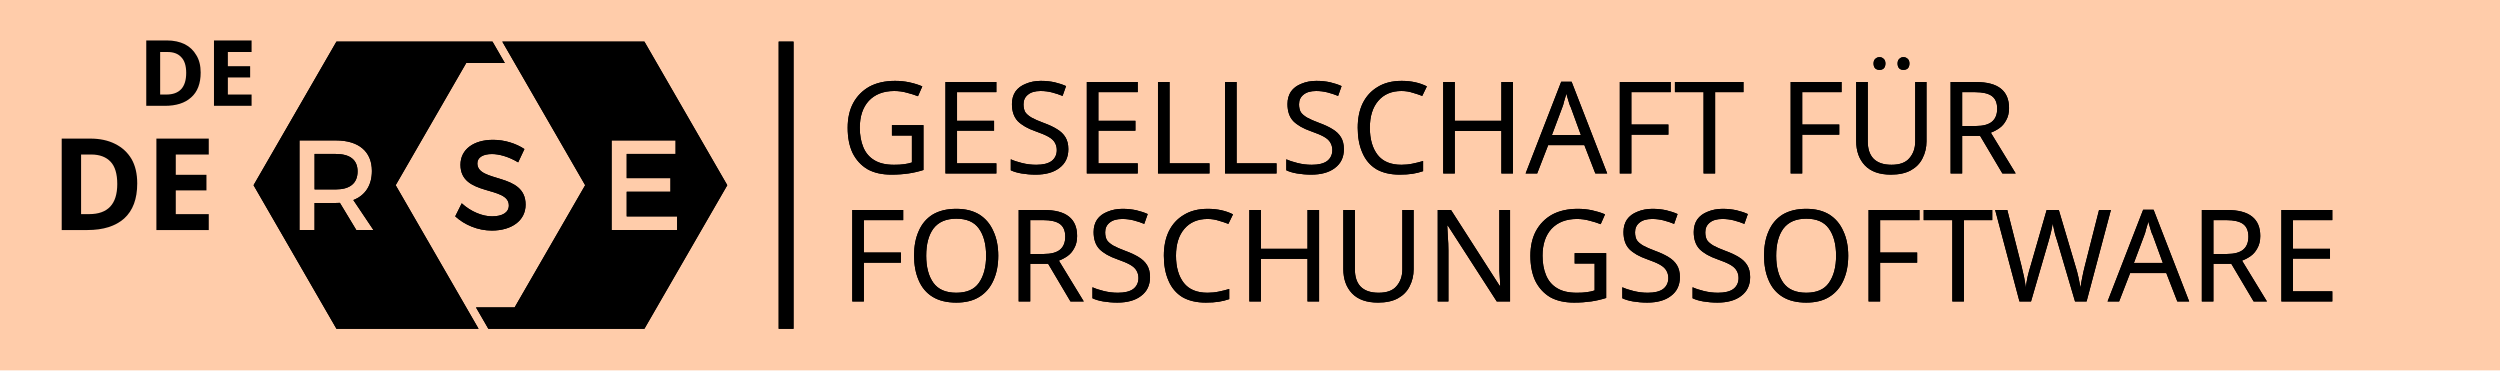
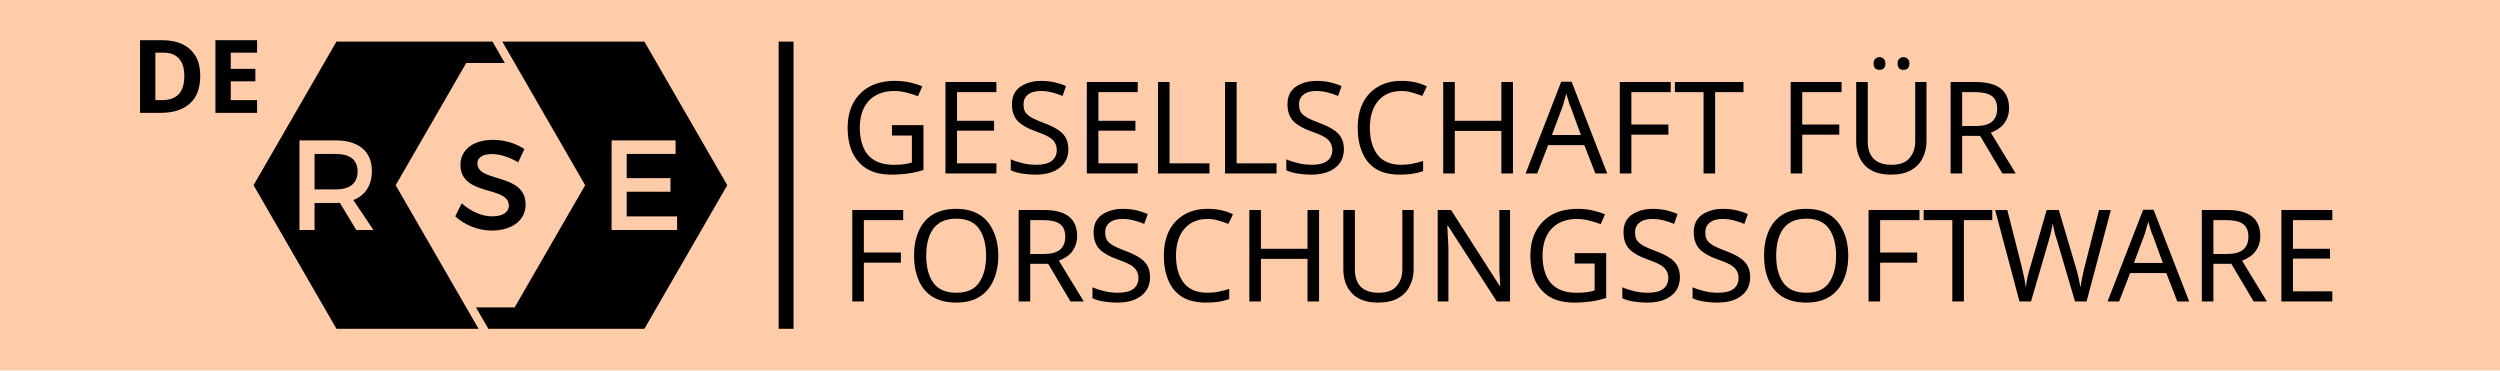
<svg xmlns="http://www.w3.org/2000/svg" width="135mm" height="20mm" viewBox="0 0 135 20" version="1.1" id="svg5470">
  <defs id="defs5464" />
  <g id="layer3" style="display:inline" transform="translate(0,-5)">
    <rect style="opacity:1;fill:#ffccaa;fill-opacity:1;fill-rule:nonzero;stroke:none;stroke-width:0.339;stroke-linecap:butt;stroke-linejoin:round;stroke-miterlimit:4;stroke-dasharray:none;stroke-dashoffset:0;stroke-opacity:1;paint-order:stroke markers fill" id="rect6052" width="135" height="20" x="0" y="5" />
  </g>
-   <g id="layer2" style="display:inline" transform="translate(0,-277)">
+   <g id="layer2" style="display:none" transform="translate(0,-277)">
    <path transform="translate(0,8.9583334e-6)" style="display:inline;opacity:1;fill:#000000;fill-opacity:1;fill-rule:nonzero;stroke:none;stroke-width:0.244;stroke-linecap:butt;stroke-linejoin:round;stroke-miterlimit:4;stroke-dasharray:none;stroke-dashoffset:0;stroke-opacity:1;paint-order:stroke markers fill" d="m 18.169,279.246 -4.477,7.755 4.477,7.754 7.674,0 -4.477,-7.754 3.81,-6.599 2.085,0 -0.667,-1.156 -0.75,0 -1.222,0 z m 8.954,0 4.476,7.755 -3.809,6.598 -2.087,0 0.668,1.156 0.752,0 3.709,0 3.965,0 4.476,-7.754 -4.476,-7.755 z m -0.496,5.305 c -1.05,0 -1.762,0.518 -1.762,1.347 0,1.721 2.612,1.119 2.612,2.197 0,0.373 -0.339,0.588 -0.905,0.588 -0.518,0 -1.14,-0.249 -1.638,-0.705 l -0.352,0.705 c 0.498,0.456 1.216,0.767 1.976,0.767 1.064,0 1.824,-0.532 1.824,-1.396 0.007,-1.741 -2.605,-1.175 -2.605,-2.232 0,-0.325 0.311,-0.504 0.788,-0.504 0.366,0 0.891,0.131 1.416,0.449 l 0.338,-0.719 c -0.449,-0.297 -1.064,-0.497 -1.693,-0.497 z m -10.456,0.031 1.963,0 c 1.237,0 1.948,0.601 1.948,1.651 0,0.774 -0.359,1.32 -1.002,1.569 l 1.085,1.617 -0.926,0 -0.885,-1.465 c -0.069,0.007 -0.145,0.007 -0.221,0.007 l -1.147,0 0,1.458 -0.815,0 z m 16.856,0 3.455,0 0,0.732 -2.64,0 0,1.306 2.363,0 0,0.733 -2.363,0 0,1.333 2.722,0 0,0.733 -3.538,0 z m -16.04,0.732 0,1.914 1.147,0 c 0.746,0 1.175,-0.318 1.175,-0.974 0,-0.636 -0.428,-0.94 -1.175,-0.94 z" id="path5401" />
    <text id="text5412" y="289.42" x="2.706" style="font-style:normal;font-variant:normal;font-weight:normal;font-stretch:normal;font-size:6.91px;line-height:125%;font-family:Montserrat;-inkscape-font-specification:Montserrat;text-align:start;letter-spacing:0px;word-spacing:0px;writing-mode:lr-tb;text-anchor:start;display:inline;fill:#000000;fill-opacity:1;stroke:none;stroke-width:0.239px;stroke-linecap:butt;stroke-linejoin:miter;stroke-opacity:1" xml:space="preserve">
      <tspan style="font-style:normal;font-variant:normal;font-weight:600;font-stretch:normal;font-size:6.91px;font-family:Montserrat;-inkscape-font-specification:'Montserrat Semi-Bold';fill:#000000;stroke-width:0.239px" y="289.42" x="2.706" id="tspan5410">DE</tspan>
    </text>
    <path transform="translate(0,8.9583334e-6)" style="display:inline;opacity:1;fill:#000000;fill-opacity:1;fill-rule:nonzero;stroke:none;stroke-width:0.139;stroke-linecap:square;stroke-linejoin:round;stroke-miterlimit:4;stroke-dasharray:none;stroke-dashoffset:0;stroke-opacity:1;paint-order:stroke markers fill" d="m 42.048,279.246 0.803,0 0,15.509 -0.803,0 z" id="rect5418" />
    <text xml:space="preserve" style="font-style:normal;font-variant:normal;font-weight:normal;font-stretch:normal;font-size:6.91px;line-height:100%;font-family:Montserrat;-inkscape-font-specification:Montserrat;text-align:start;letter-spacing:0px;word-spacing:0px;writing-mode:lr-tb;text-anchor:start;display:inline;fill:#000000;fill-opacity:1;stroke:none;stroke-width:0.239px;stroke-linecap:butt;stroke-linejoin:miter;stroke-opacity:1" x="45.35" y="286.369" id="text5423">
      <tspan id="tspan5421" x="45.35" y="286.369" style="font-style:normal;font-variant:normal;font-weight:300;font-stretch:normal;font-size:6.91px;line-height:100%;font-family:Montserrat;-inkscape-font-specification:'Montserrat, Light';text-align:start;writing-mode:lr-tb;text-anchor:start;fill:#000000;stroke-width:0.239px">GESELLSCHAFT FÜR</tspan>
      <tspan x="45.35" y="293.279" style="font-style:normal;font-variant:normal;font-weight:300;font-stretch:normal;font-size:6.91px;line-height:100%;font-family:Montserrat;-inkscape-font-specification:'Montserrat, Light';text-align:start;writing-mode:lr-tb;text-anchor:start;fill:#000000;stroke-width:0.239px" id="tspan5425">FORSCHUNGSSOFTWARE</tspan>
    </text>
  </g>
  <g transform="translate(0,-277)" style="display:inline" id="g6704">
    <path id="path6706" d="m 18.169,279.246 -4.477,7.755 4.477,7.754 7.674,0 -4.477,-7.754 3.81,-6.599 2.085,0 -0.667,-1.156 -0.75,0 -1.222,0 z m 8.954,0 4.476,7.755 -3.809,6.598 -2.087,0 0.668,1.156 0.752,0 3.709,0 3.965,0 4.476,-7.754 -4.476,-7.755 z m -0.496,5.305 c -1.05,0 -1.762,0.518 -1.762,1.347 0,1.721 2.612,1.119 2.612,2.197 0,0.373 -0.339,0.588 -0.905,0.588 -0.518,0 -1.14,-0.249 -1.638,-0.705 l -0.352,0.705 c 0.498,0.456 1.216,0.767 1.976,0.767 1.064,0 1.824,-0.532 1.824,-1.396 0.007,-1.741 -2.605,-1.175 -2.605,-2.232 0,-0.325 0.311,-0.504 0.788,-0.504 0.366,0 0.891,0.131 1.416,0.449 l 0.338,-0.719 c -0.449,-0.297 -1.064,-0.497 -1.693,-0.497 z m -10.456,0.031 1.963,0 c 1.237,0 1.948,0.601 1.948,1.651 0,0.774 -0.359,1.32 -1.002,1.569 l 1.085,1.617 -0.926,0 -0.885,-1.465 c -0.069,0.007 -0.145,0.007 -0.221,0.007 l -1.147,0 0,1.458 -0.815,0 z m 16.856,0 3.455,0 0,0.732 -2.64,0 0,1.306 2.363,0 0,0.733 -2.363,0 0,1.333 2.722,0 0,0.733 -3.538,0 z m -16.04,0.732 0,1.914 1.147,0 c 0.746,0 1.175,-0.318 1.175,-0.974 0,-0.636 -0.428,-0.94 -1.175,-0.94 z" style="display:inline;opacity:1;fill:#000000;fill-opacity:1;fill-rule:nonzero;stroke:none;stroke-width:0.244;stroke-linecap:butt;stroke-linejoin:round;stroke-miterlimit:4;stroke-dasharray:none;stroke-dashoffset:0;stroke-opacity:1;paint-order:stroke markers fill" transform="translate(0,8.9583334e-6)" />
-     <text xml:space="preserve" style="font-style:normal;font-variant:normal;font-weight:normal;font-stretch:normal;font-size:6.91px;line-height:125%;font-family:Montserrat;-inkscape-font-specification:Montserrat;text-align:start;letter-spacing:0px;word-spacing:0px;writing-mode:lr-tb;text-anchor:start;display:inline;fill:#000000;fill-opacity:1;stroke:none;stroke-width:0.239px;stroke-linecap:butt;stroke-linejoin:miter;stroke-opacity:1" x="7.46" y="282.712" id="text6708">
-       <tspan id="tspan6710" x="7.46" y="282.712" style="font-style:normal;font-variant:normal;font-weight:600;font-stretch:normal;font-size:4.939px;font-family:Montserrat;-inkscape-font-specification:'Montserrat Semi-Bold';fill:#000000;stroke-width:0.239px">DE</tspan>
+     <text xml:space="preserve" style="font-style:normal;font-variant:normal;font-weight:normal;font-stretch:normal;font-size:6.731px;line-height:125%;font-family:Montserrat;-inkscape-font-specification:Montserrat;text-align:start;letter-spacing:0px;word-spacing:0px;writing-mode:lr-tb;text-anchor:start;display:inline;fill:#000000;fill-opacity:1;stroke:none;stroke-width:0.239px;stroke-linecap:butt;stroke-linejoin:miter;stroke-opacity:1" x="7.061" y="283.092" id="text6708">
+       <tspan id="tspan6710" x="7.061" y="283.092" style="font-style:normal;font-variant:normal;font-weight:600;font-stretch:normal;font-size:5.499px;font-family:Montserrat;-inkscape-font-specification:'Montserrat Semi-Bold';fill:#000000;stroke-width:0.239px">DE</tspan>
    </text>
    <path id="path6712" d="m 42.048,279.246 0.803,0 0,15.509 -0.803,0 z" style="display:inline;opacity:1;fill:#000000;fill-opacity:1;fill-rule:nonzero;stroke:none;stroke-width:0.139;stroke-linecap:square;stroke-linejoin:round;stroke-miterlimit:4;stroke-dasharray:none;stroke-dashoffset:0;stroke-opacity:1;paint-order:stroke markers fill" transform="translate(0,8.9583334e-6)" />
    <text id="text6714" y="286.369" x="45.35" style="font-style:normal;font-variant:normal;font-weight:normal;font-stretch:normal;font-size:6.91px;line-height:100%;font-family:Montserrat;-inkscape-font-specification:Montserrat;text-align:start;letter-spacing:0px;word-spacing:0px;writing-mode:lr-tb;text-anchor:start;display:inline;fill:#000000;fill-opacity:1;stroke:none;stroke-width:0.239px;stroke-linecap:butt;stroke-linejoin:miter;stroke-opacity:1" xml:space="preserve">
      <tspan style="font-style:normal;font-variant:normal;font-weight:300;font-stretch:normal;font-size:6.91px;line-height:100%;font-family:Montserrat;-inkscape-font-specification:'Montserrat, Light';text-align:start;writing-mode:lr-tb;text-anchor:start;fill:#000000;stroke-width:0.239px" y="286.369" x="45.35" id="tspan6716">GESELLSCHAFT FÜR</tspan>
      <tspan id="tspan6718" style="font-style:normal;font-variant:normal;font-weight:300;font-stretch:normal;font-size:6.91px;line-height:100%;font-family:Montserrat;-inkscape-font-specification:'Montserrat, Light';text-align:start;writing-mode:lr-tb;text-anchor:start;fill:#000000;stroke-width:0.239px" y="293.279" x="45.35">FORSCHUNGSSOFTWARE</tspan>
    </text>
  </g>
  <g id="layer1" style="display:none" transform="translate(0,-277)">
    <path style="display:inline;opacity:1;fill:#0000ff;fill-opacity:1;fill-rule:nonzero;stroke:#ff0000;stroke-width:0.4;stroke-linecap:butt;stroke-linejoin:round;stroke-miterlimit:4;stroke-dasharray:none;stroke-dashoffset:0;stroke-opacity:1;paint-order:stroke markers fill" d="m 39.273,287 2.775,0" id="path5433" />
    <path id="path5435" d="m 10.917,287 2.775,0" style="display:inline;opacity:1;fill:#0000ff;fill-opacity:1;fill-rule:nonzero;stroke:#ff0000;stroke-width:0.4;stroke-linecap:butt;stroke-linejoin:round;stroke-miterlimit:4;stroke-dasharray:none;stroke-dashoffset:0;stroke-opacity:1;paint-order:stroke markers fill" />
    <path style="display:inline;opacity:1;fill:#0000ff;fill-opacity:1;fill-rule:nonzero;stroke:#ff0000;stroke-width:0.4;stroke-linecap:butt;stroke-linejoin:round;stroke-miterlimit:4;stroke-dasharray:none;stroke-dashoffset:0;stroke-opacity:1;paint-order:stroke markers fill" d="m 34.797,279.246 0,15.509" id="path5437" />
    <path style="display:inline;opacity:1;fill:#0000ff;fill-opacity:1;fill-rule:nonzero;stroke:#ff0000;stroke-width:0.4;stroke-linecap:butt;stroke-linejoin:round;stroke-miterlimit:4;stroke-dasharray:none;stroke-dashoffset:0;stroke-opacity:1;paint-order:stroke markers fill" d="m 18.169,294.754 0,-15.509" id="path5439" />
    <path id="path5441" d="m 42.851,287 2.775,0" style="display:inline;opacity:1;fill:#0000ff;fill-opacity:1;fill-rule:nonzero;stroke:#ff0000;stroke-width:0.4;stroke-linecap:butt;stroke-linejoin:round;stroke-miterlimit:4;stroke-dasharray:none;stroke-dashoffset:0;stroke-opacity:1;paint-order:stroke markers fill" />
  </g>
</svg>
